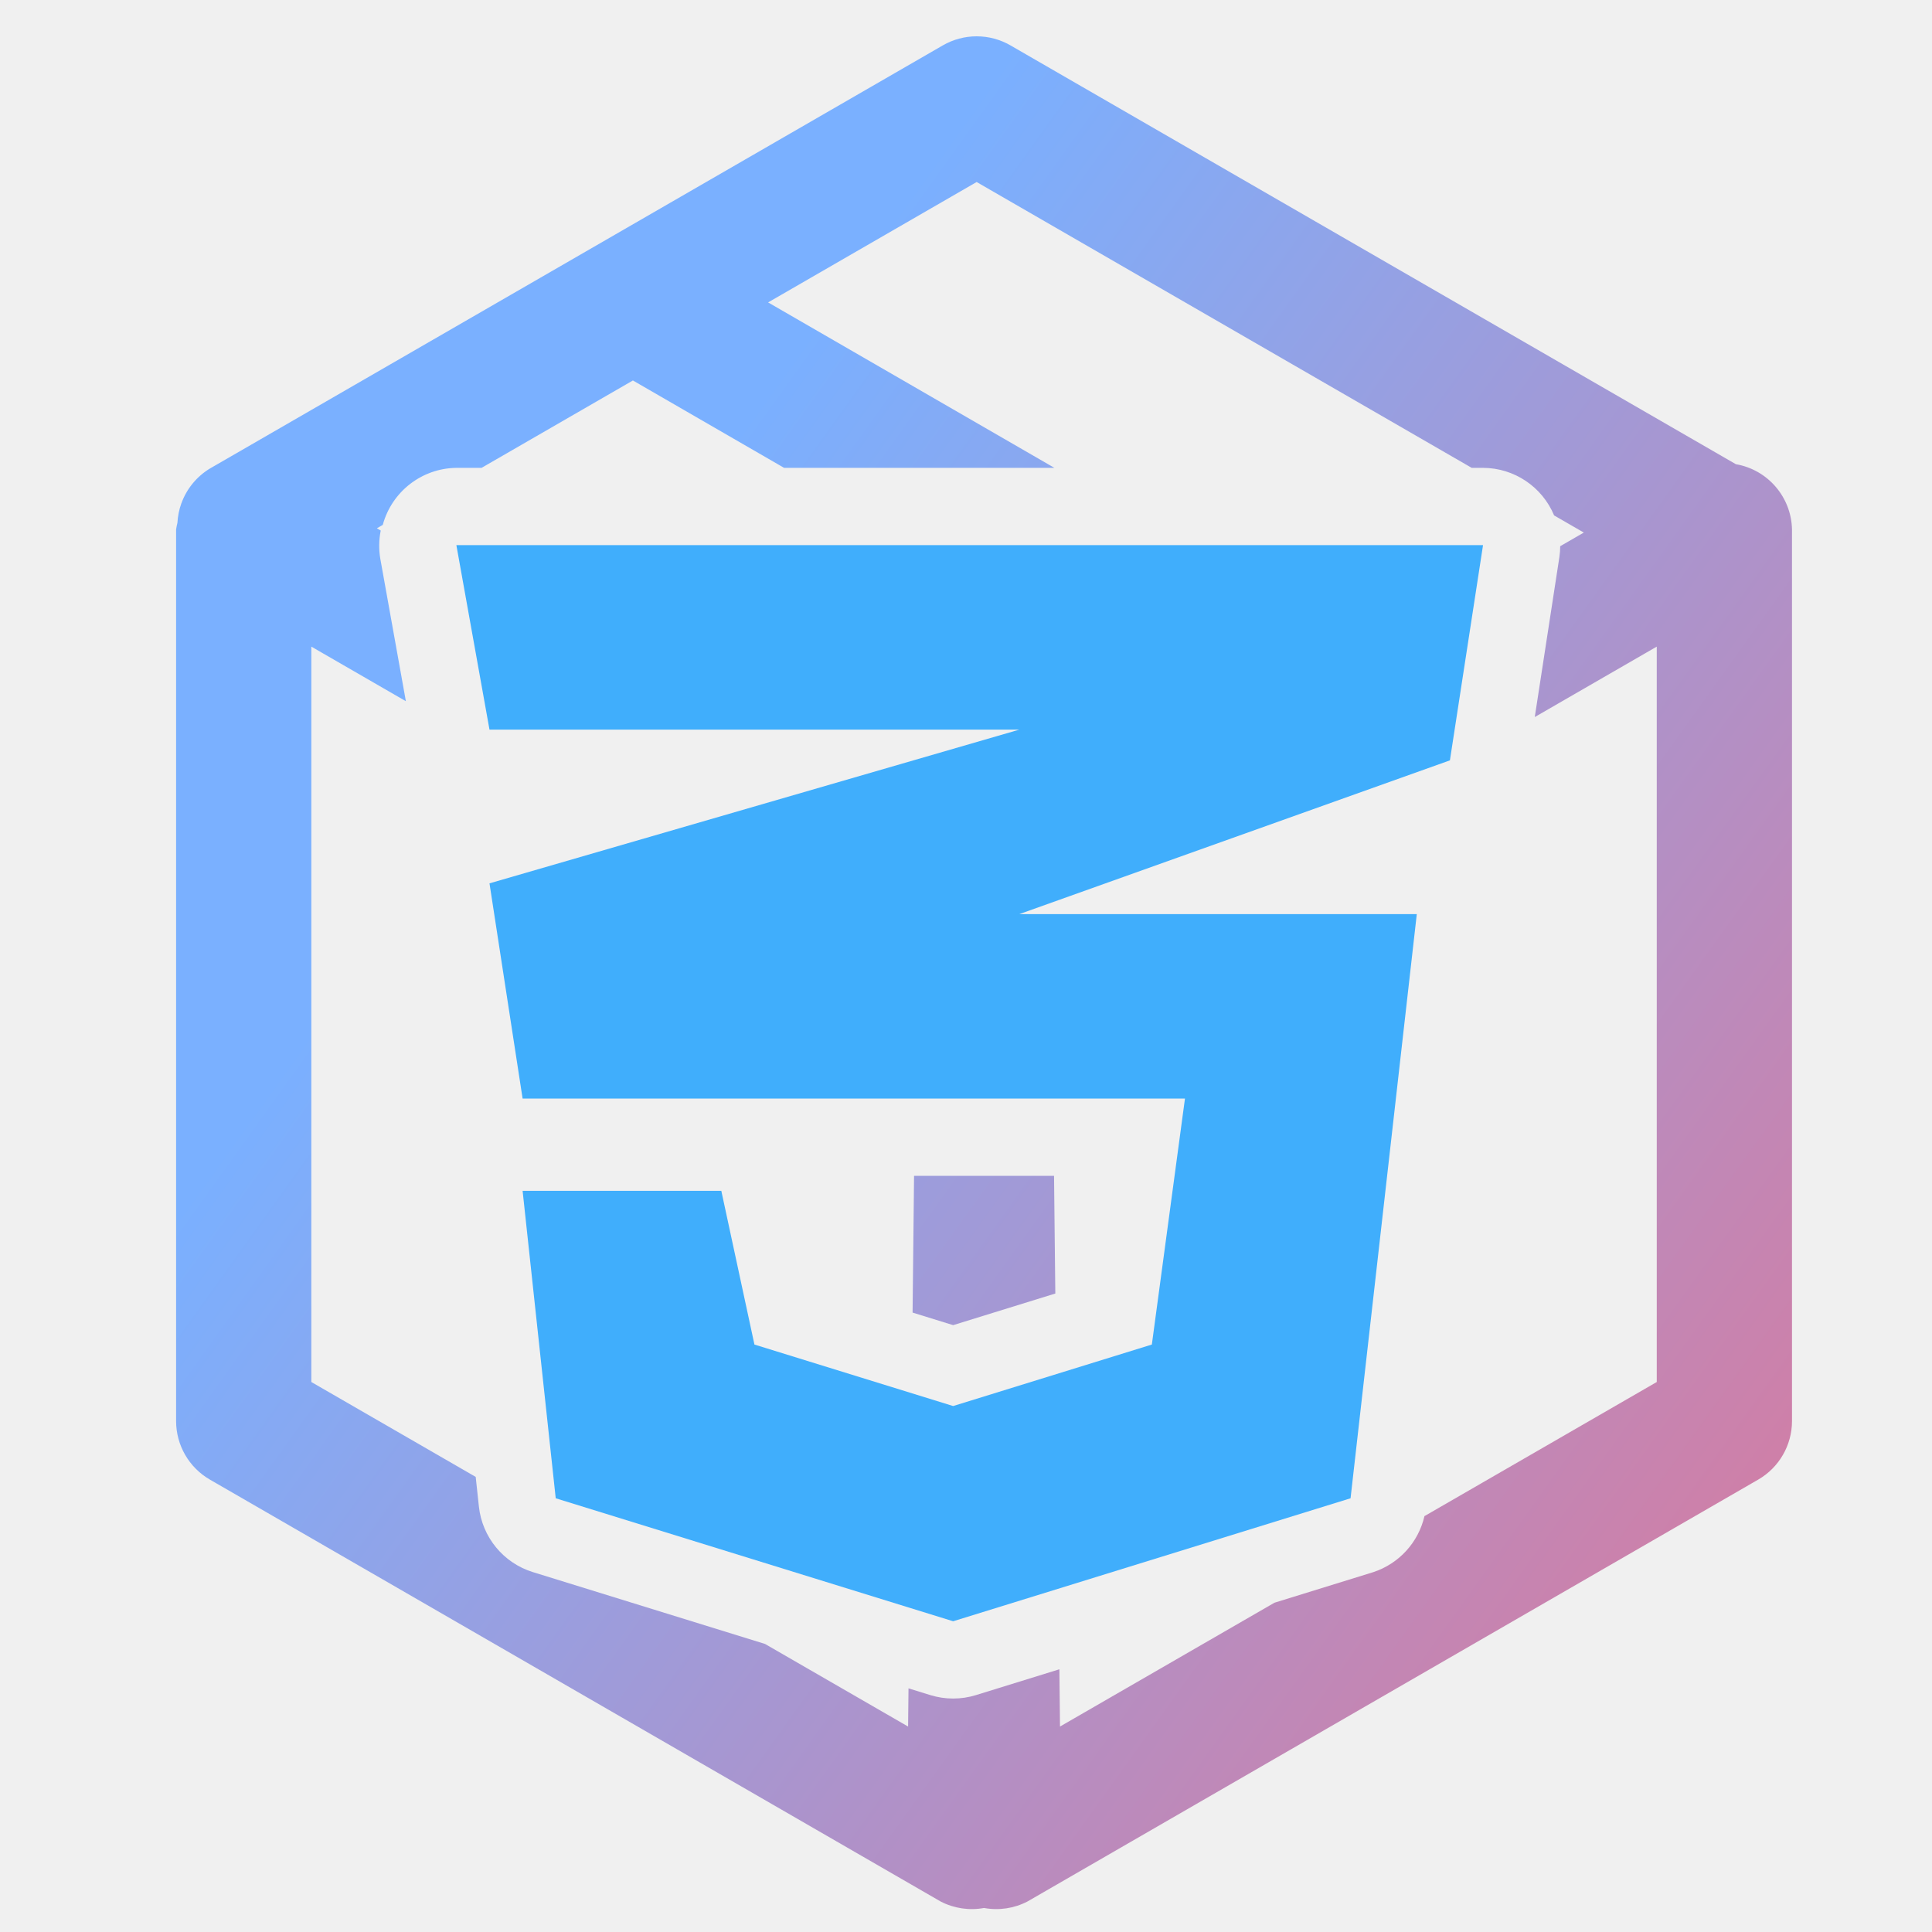
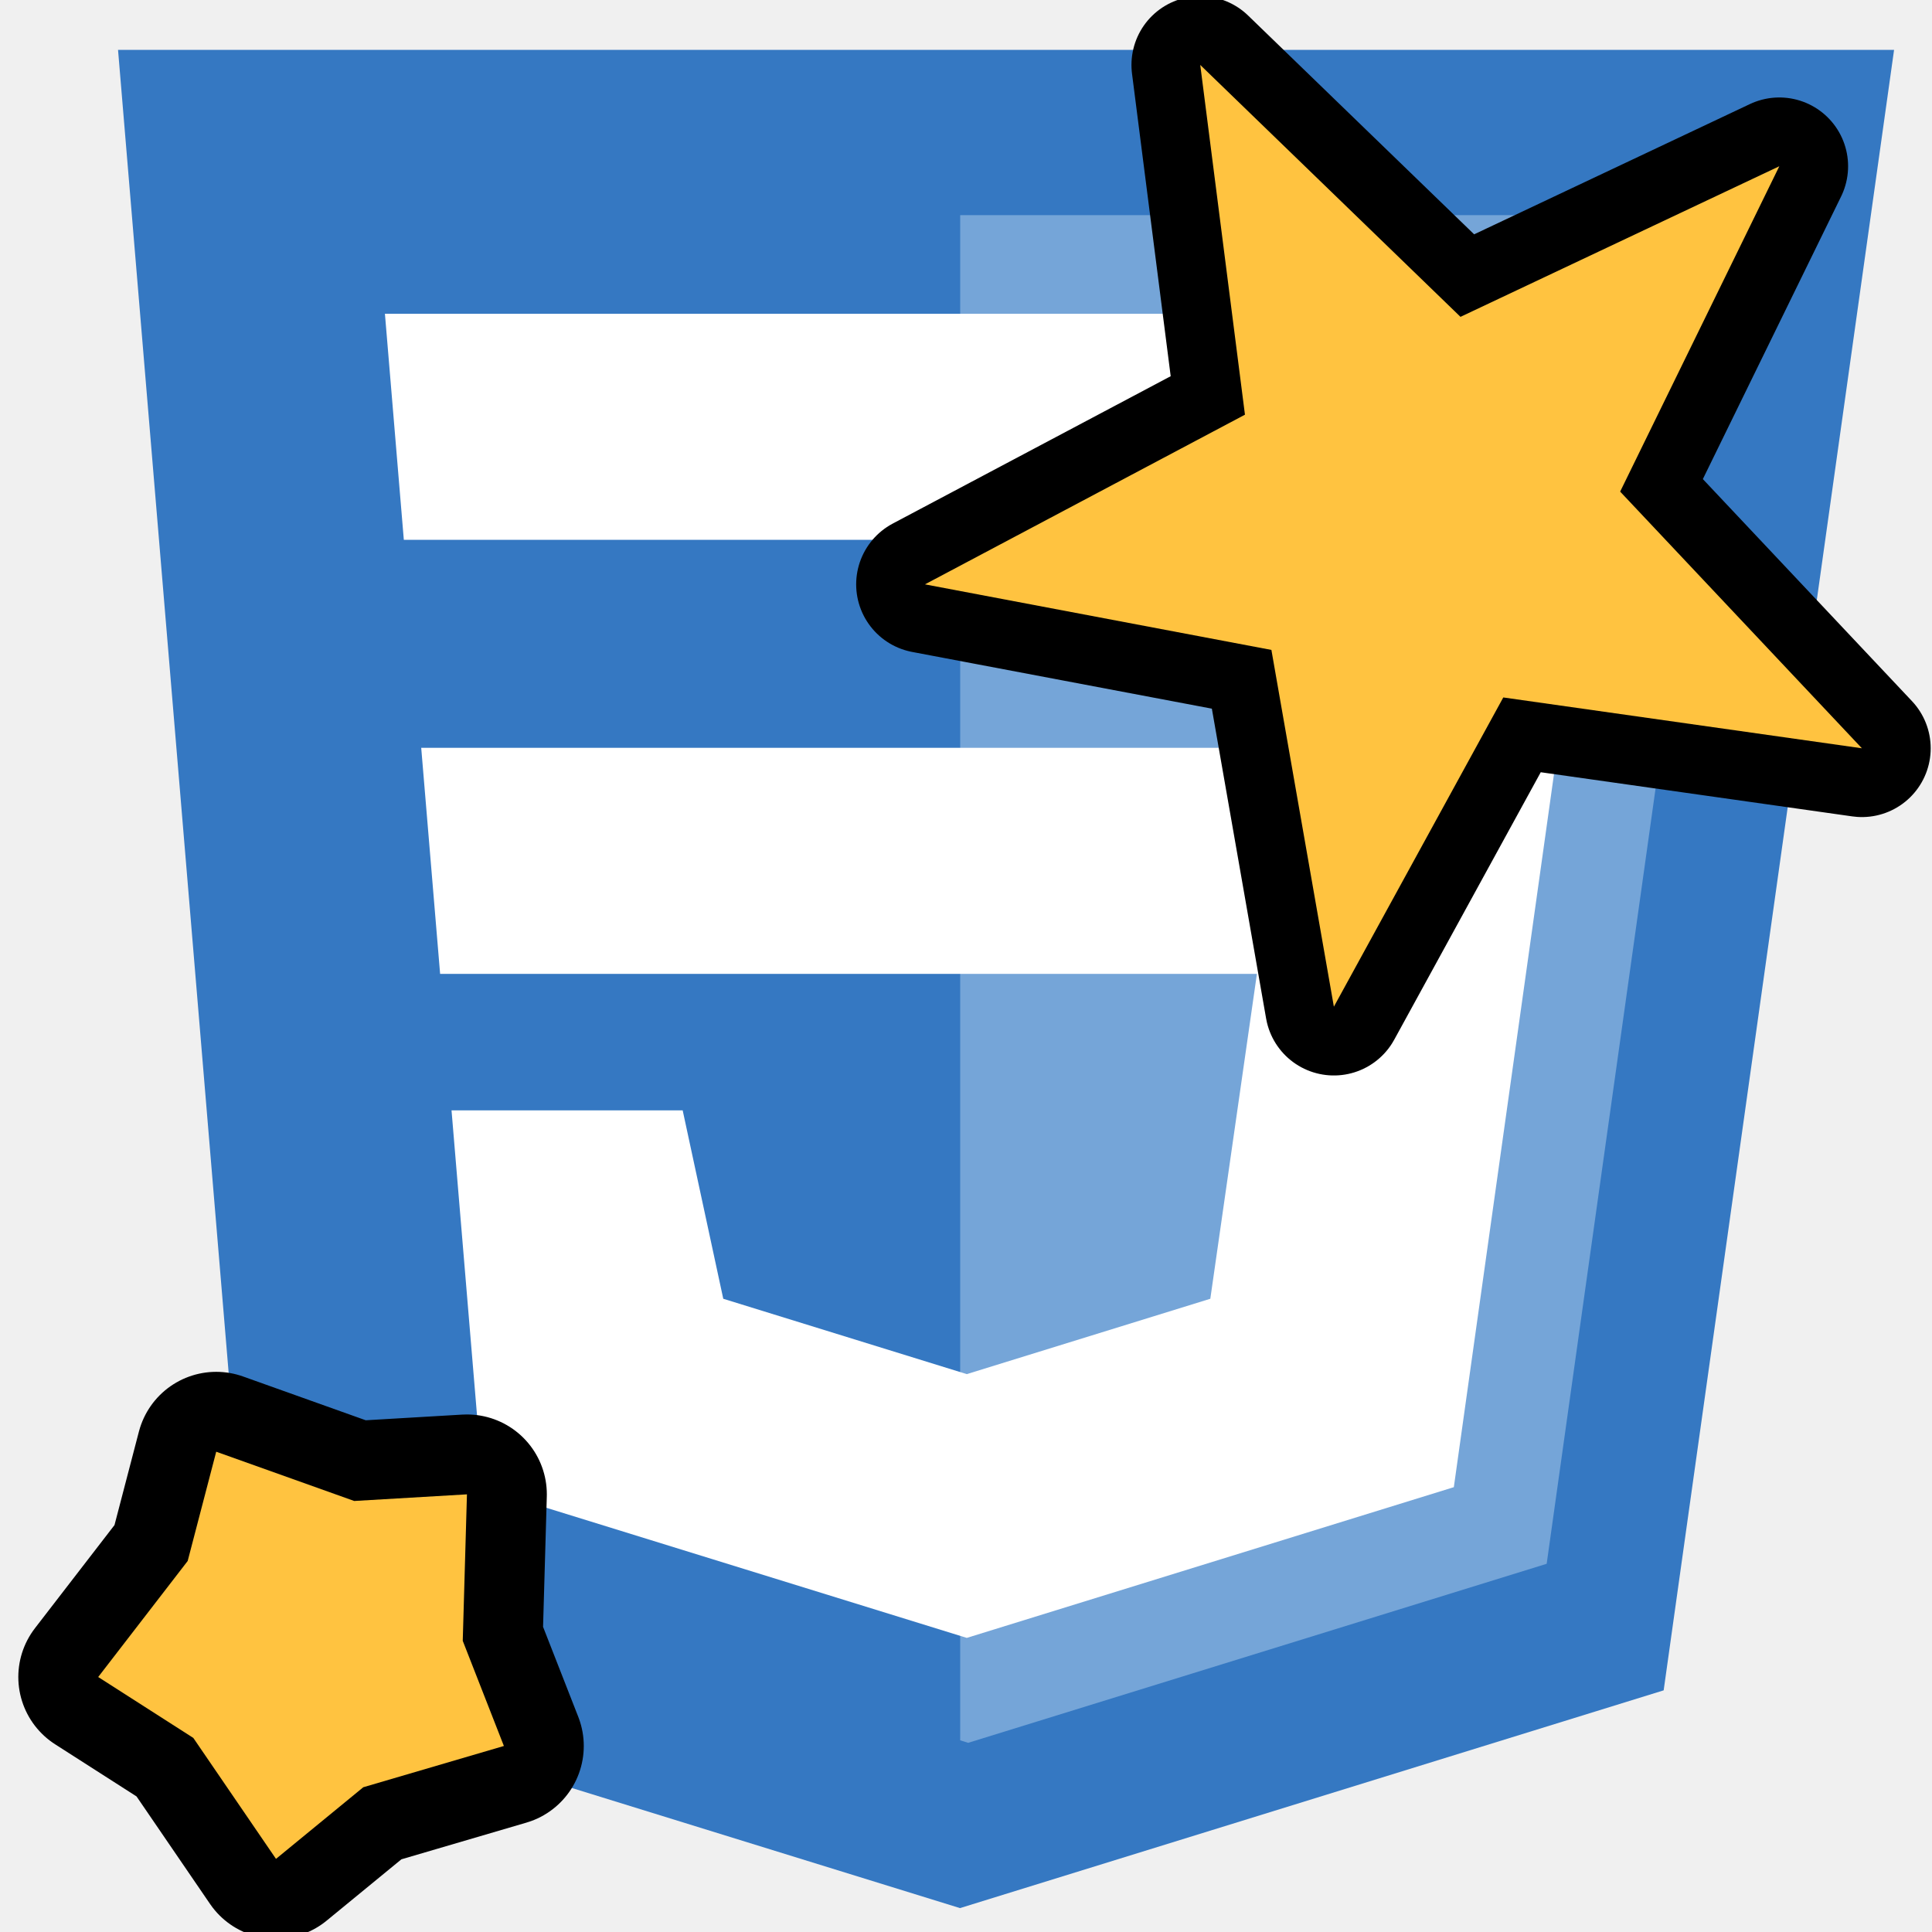
- <svg xmlns="http://www.w3.org/2000/svg" xmlns:xlink="http://www.w3.org/1999/xlink" width="500" height="500" viewBox="0 0 500 500" version="1.1" id="svg1" xml:space="preserve">
+ <svg xmlns="http://www.w3.org/2000/svg" width="500" height="500" viewBox="0 0 500 500" version="1.1" id="svg1" xml:space="preserve">
  <defs id="defs1">
    <linearGradient id="swatch61">
      <stop style="stop-color:#5090d0;stop-opacity:1;" offset="0" id="stop61" />
    </linearGradient>
    <linearGradient id="swatch30">
      <stop style="stop-color:#f9f9f9;stop-opacity:1;" offset="0" id="stop30" />
    </linearGradient>
-     <linearGradient id="linearGradient3">
-       <stop style="stop-color:#0040a2;stop-opacity:1;" offset="0" id="stop24" />
-       <stop style="stop-color:#983ba9;stop-opacity:1;" offset="0.546" id="stop25" />
-       <stop style="stop-color:#00339b;stop-opacity:1;" offset="1" id="stop26" />
-     </linearGradient>
-     <linearGradient id="linearGradient13">
-       <stop style="stop-color:#287ef1;stop-opacity:1;" offset="0.112" id="stop21" />
-       <stop style="stop-color:#8e6ed4;stop-opacity:1;" offset="0.493" id="stop22" />
-       <stop style="stop-color:#4f93ed;stop-opacity:1;" offset="0.849" id="stop23" />
-     </linearGradient>
-     <linearGradient id="linearGradient13-1">
-       <stop style="stop-color:#020810;stop-opacity:1" offset="0" id="stop14" />
-       <stop style="stop-color:#3c1d79;stop-opacity:1;" offset="0.366" id="stop16" />
-       <stop style="stop-color:#0e2644;stop-opacity:1;" offset="1" id="stop15" />
-     </linearGradient>
-     <linearGradient id="linearGradient3-2">
-       <stop style="stop-color:#ffb717;stop-opacity:1;" offset="0" id="stop6" />
-       <stop style="stop-color:#a441b3;stop-opacity:1;" offset="0.497" id="stop7" />
-       <stop style="stop-color:#f42a6d;stop-opacity:1;" offset="1" id="stop8" />
-     </linearGradient>
-     <linearGradient id="linearGradient3-1">
-       <stop style="stop-color:#47002f;stop-opacity:0;" offset="0.229" id="stop3" />
-       <stop style="stop-color:#ffffff;stop-opacity:1;" offset="0.241" id="stop5" />
-       <stop style="stop-color:#e8e9ec;stop-opacity:1;" offset="0.437" id="stop9" />
-       <stop style="stop-color:#000f2e;stop-opacity:0;" offset="0.452" id="stop4" />
-       <stop style="stop-color:#000f2e;stop-opacity:0;" offset="0.825" id="stop10" />
-       <stop style="stop-color:#ffffff;stop-opacity:1;" offset="0.837" id="stop11" />
-       <stop style="stop-color:#ffffff;stop-opacity:1;" offset="0.931" id="stop12" />
-       <stop style="stop-color:#ffffff;stop-opacity:0;" offset="0.945" id="stop13" />
-     </linearGradient>
-     <clipPath id="clip0">
-       <rect width="24" height="24" fill="white" id="rect1" />
-     </clipPath>
-     <linearGradient id="linearGradient5">
-       <stop style="stop-color:#7ab0ff;stop-opacity:1;" offset="0.259" id="stop5-6" />
-       <stop style="stop-color:#e8718e;stop-opacity:1;" offset="1" id="stop6-2" />
-     </linearGradient>
-     <linearGradient xlink:href="#linearGradient5" id="linearGradient6" x1="16.344" y1="86.777" x2="552.461" y2="470.9" gradientUnits="userSpaceOnUse" gradientTransform="translate(2.592754,-29.3071)" />
  </defs>
  <g id="layer1">
-     <path id="path2" style="color:#000000;fill:url(#linearGradient6);fill-opacity:1;stroke:none;stroke-linecap:round;stroke-linejoin:round;stroke-miterlimit:10;-inkscape-stroke:none;paint-order:stroke markers fill" d="M 252.754 9.4 A 17.502 17.502 0 0 0 244.004 11.744 L 54.295 121.271 A 17.5 17.5 0 0 0 46.93 130.299 A 17.502 17.502 0 0 0 46.904 130.355 A 17.5 17.5 0 0 0 45.92 135.291 A 17.502 17.502 0 0 0 45.574 137.031 L 45.574 367.766 A 17.502 17.502 0 0 0 54.324 382.922 L 243.438 492.107 A 17.502 17.502 0 0 0 254.67 493.783 A 17.502 17.502 0 0 0 265.902 492.107 L 455.018 382.922 A 17.502 17.502 0 0 0 463.768 367.766 L 463.768 137.031 A 17.502 17.502 0 0 0 449.242 120.135 L 261.504 11.744 A 17.502 17.502 0 0 0 252.754 9.4 z M 252.754 47.107 L 380.879 121.08 L 383.807 121.08 A 20.002 20.002 0 0 1 402.203 133.391 L 409.889 137.828 L 403.781 141.355 A 20.002 20.002 0 0 1 403.574 144.123 L 397.197 185.57 L 428.768 167.344 L 428.768 357.662 L 368.65 392.371 A 20.002 20.002 0 0 1 355.436 406.859 L 329.828 414.783 L 274.328 446.826 L 274.168 432.008 L 252.586 438.688 A 20.002 20.002 0 0 1 240.76 438.688 L 235.121 436.943 L 235.014 446.828 L 197.986 425.451 L 137.91 406.859 A 20.002 20.002 0 0 1 123.938 389.895 L 123.111 382.221 L 80.572 357.662 L 80.572 167.344 L 105.039 181.471 L 98.424 144.615 A 20.002 20.002 0 0 1 98.533 137.299 L 97.535 136.723 L 99.061 135.842 A 20.002 20.002 0 0 1 118.109 121.08 L 124.629 121.08 L 163.795 98.467 L 202.924 121.08 L 272.877 121.08 L 198.787 78.264 L 252.754 47.107 z M 272.139 161.08 L 320.854 189.232 L 294.834 204.254 L 357.283 181.955 L 359.607 166.859 L 355.848 169.029 L 342.092 161.08 L 272.139 161.08 z M 142.285 162.559 L 143.41 168.824 L 153.137 168.824 L 142.285 162.559 z M 237.215 217.365 L 190.627 230.883 L 237.061 257.691 L 236.988 264.311 L 272.354 264.311 L 272.281 257.691 L 274.23 256.566 L 263.814 256.566 A 20.002 20.002 0 0 1 248.721 224.008 L 237.215 217.365 z M 236.557 304.311 L 236.174 339.695 L 246.674 342.945 L 273.115 334.764 L 272.785 304.311 L 236.557 304.311 z M 273.566 376.496 L 252.586 382.988 A 20.002 20.002 0 0 1 240.76 382.988 L 235.721 381.43 L 235.572 395.211 L 246.674 398.646 L 273.717 390.277 L 273.566 376.496 z " />
-     <path d="M 306.669,284.31 H 135.251 l -8.571,-55.7 137.135,-39.786 H 126.68 l -8.571,-47.743 h 265.698 l -8.571,55.7 -111.422,39.786 H 366.666 l -17.142,151.186 -102.851,31.829 -102.851,-31.829 -8.571,-79.572 h 51.425 l 8.571,39.786 51.425,15.914 51.425,-15.914 z" fill="#ffffff" id="path3" style="fill:#40aefc;fill-opacity:1;stroke:none;stroke-width:16.517;stroke-opacity:1" />
+     <path id="path1" style="color:#000000;fill:#3578c2;stroke:none;stroke-opacity:1;stroke-width:8;stroke-dasharray:none" d="M 30.547,12.906 66.039,437.371 248.445,493.816 430.555,437.461 490.184,12.906 Z" />
+     <path id="path2" style="color:#000000;fill:#75a5d8;fill-opacity:1;stroke-width:0.822;-inkscape-stroke:none" d="M 248.498 55.684 L 248.498 450.398 L 250.566 451.039 L 400.277 404.709 L 449.299 55.684 L 248.498 55.684 z " />
+     <path id="path3" style="display:inline;fill:#ffffff;fill-opacity:1;stroke:none;stroke-width:20.242;stroke-opacity:1;stroke-dasharray:none" d="m 99.617,81.201 4.893,58.509 h 236.891 l -7.72,53.818 H 109.009 l 4.893,58.509 h 211.387 l -12.061,84.081 -63.023,19.503 -63.025,-19.503 -10.504,-48.758 h -59.821 l 8.177,97.789 125.173,38.735 126.046,-39.006 42.651,-303.677 z" />
+     <path style="fill:#ffc340;stroke:#000000;stroke-width:30;stroke-linejoin:round;stroke-miterlimit:10;stroke-dasharray:none;paint-order:stroke markers fill" id="path2-7" d="M 202.067,184.857 123.864,173.772 86.92,241.207 73.297,163.406 -2.254,149.109 67.529,112.11 57.78,35.839 114.532,90.774 184.057,57.933 149.349,128.883 Z" transform="matrix(1.186769,0,0,1.186769,242.0515,-25.72712)" />
+     <path style="fill:#ffc340;stroke:#000000;stroke-width:30;stroke-linejoin:round;stroke-miterlimit:10;stroke-dasharray:none;paint-order:stroke markers fill" id="path2-4" d="m 141.698,152.639 -26.399,7.748 -16.393,13.45 -15.527,-22.713 -17.857,-11.434 16.803,-21.786 5.357,-20.517 25.912,9.249 21.168,-1.245 -0.789,27.502 z" transform="matrix(1.378292,0,0,1.378292,-64.89503,241.4761)" />
  </g>
</svg>
